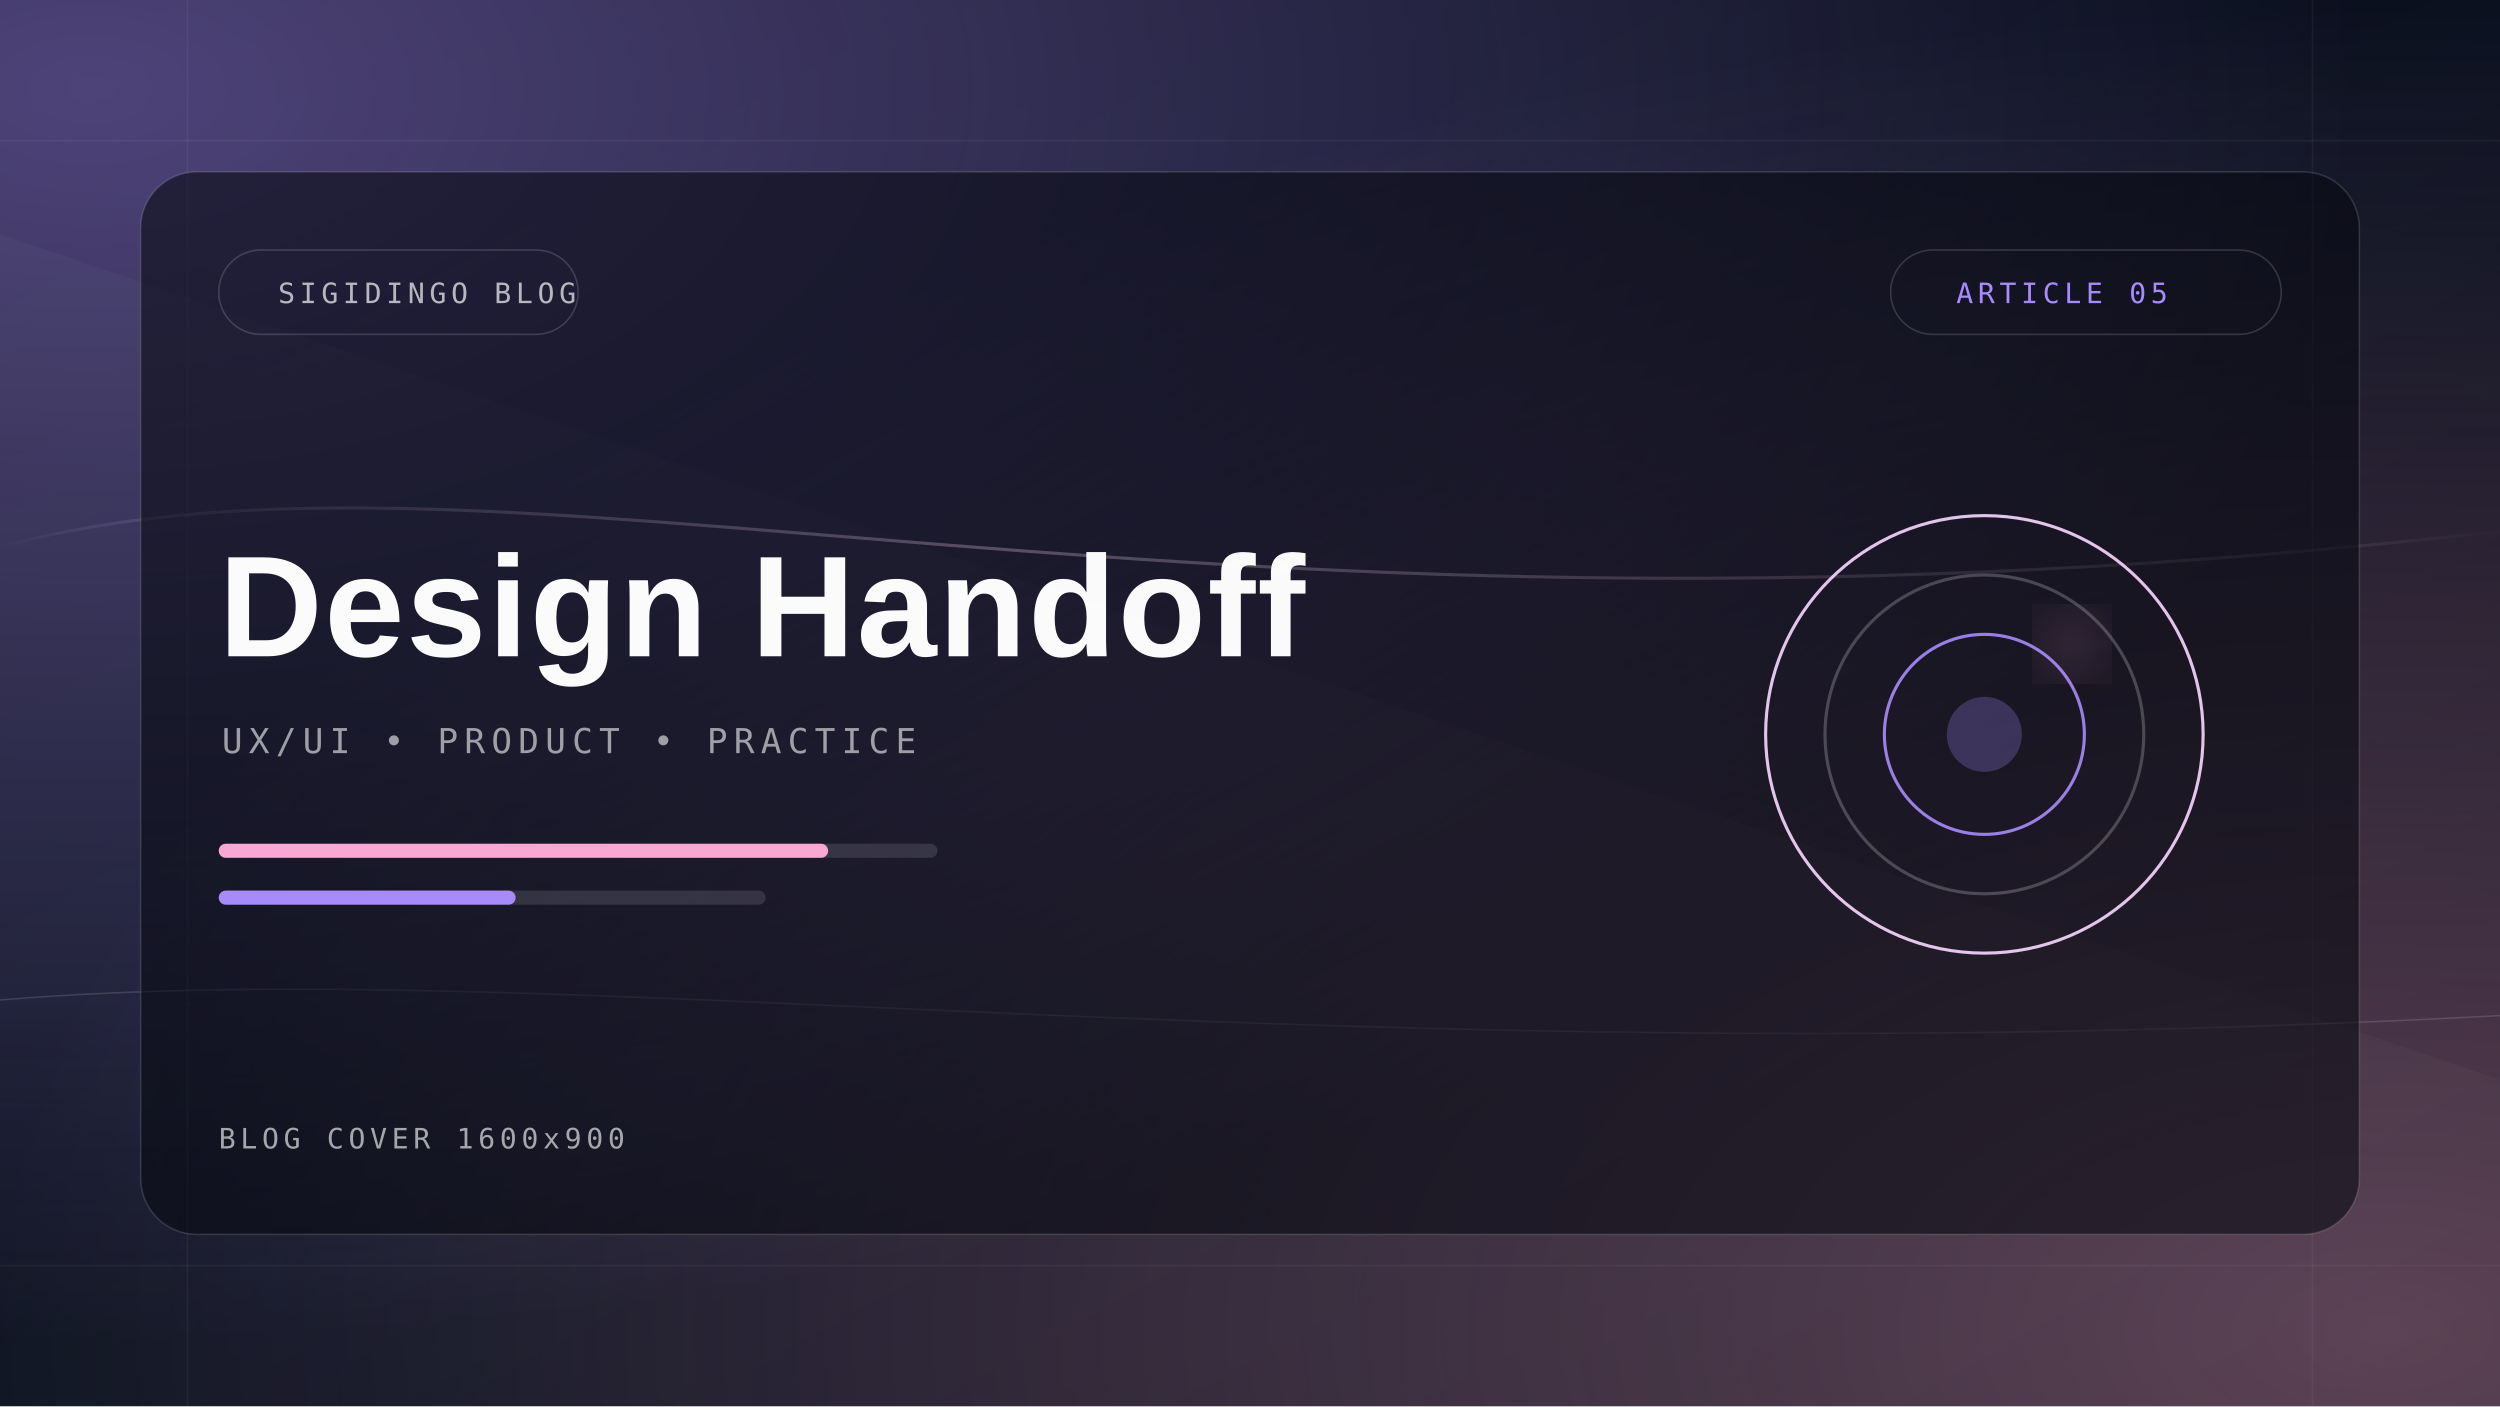
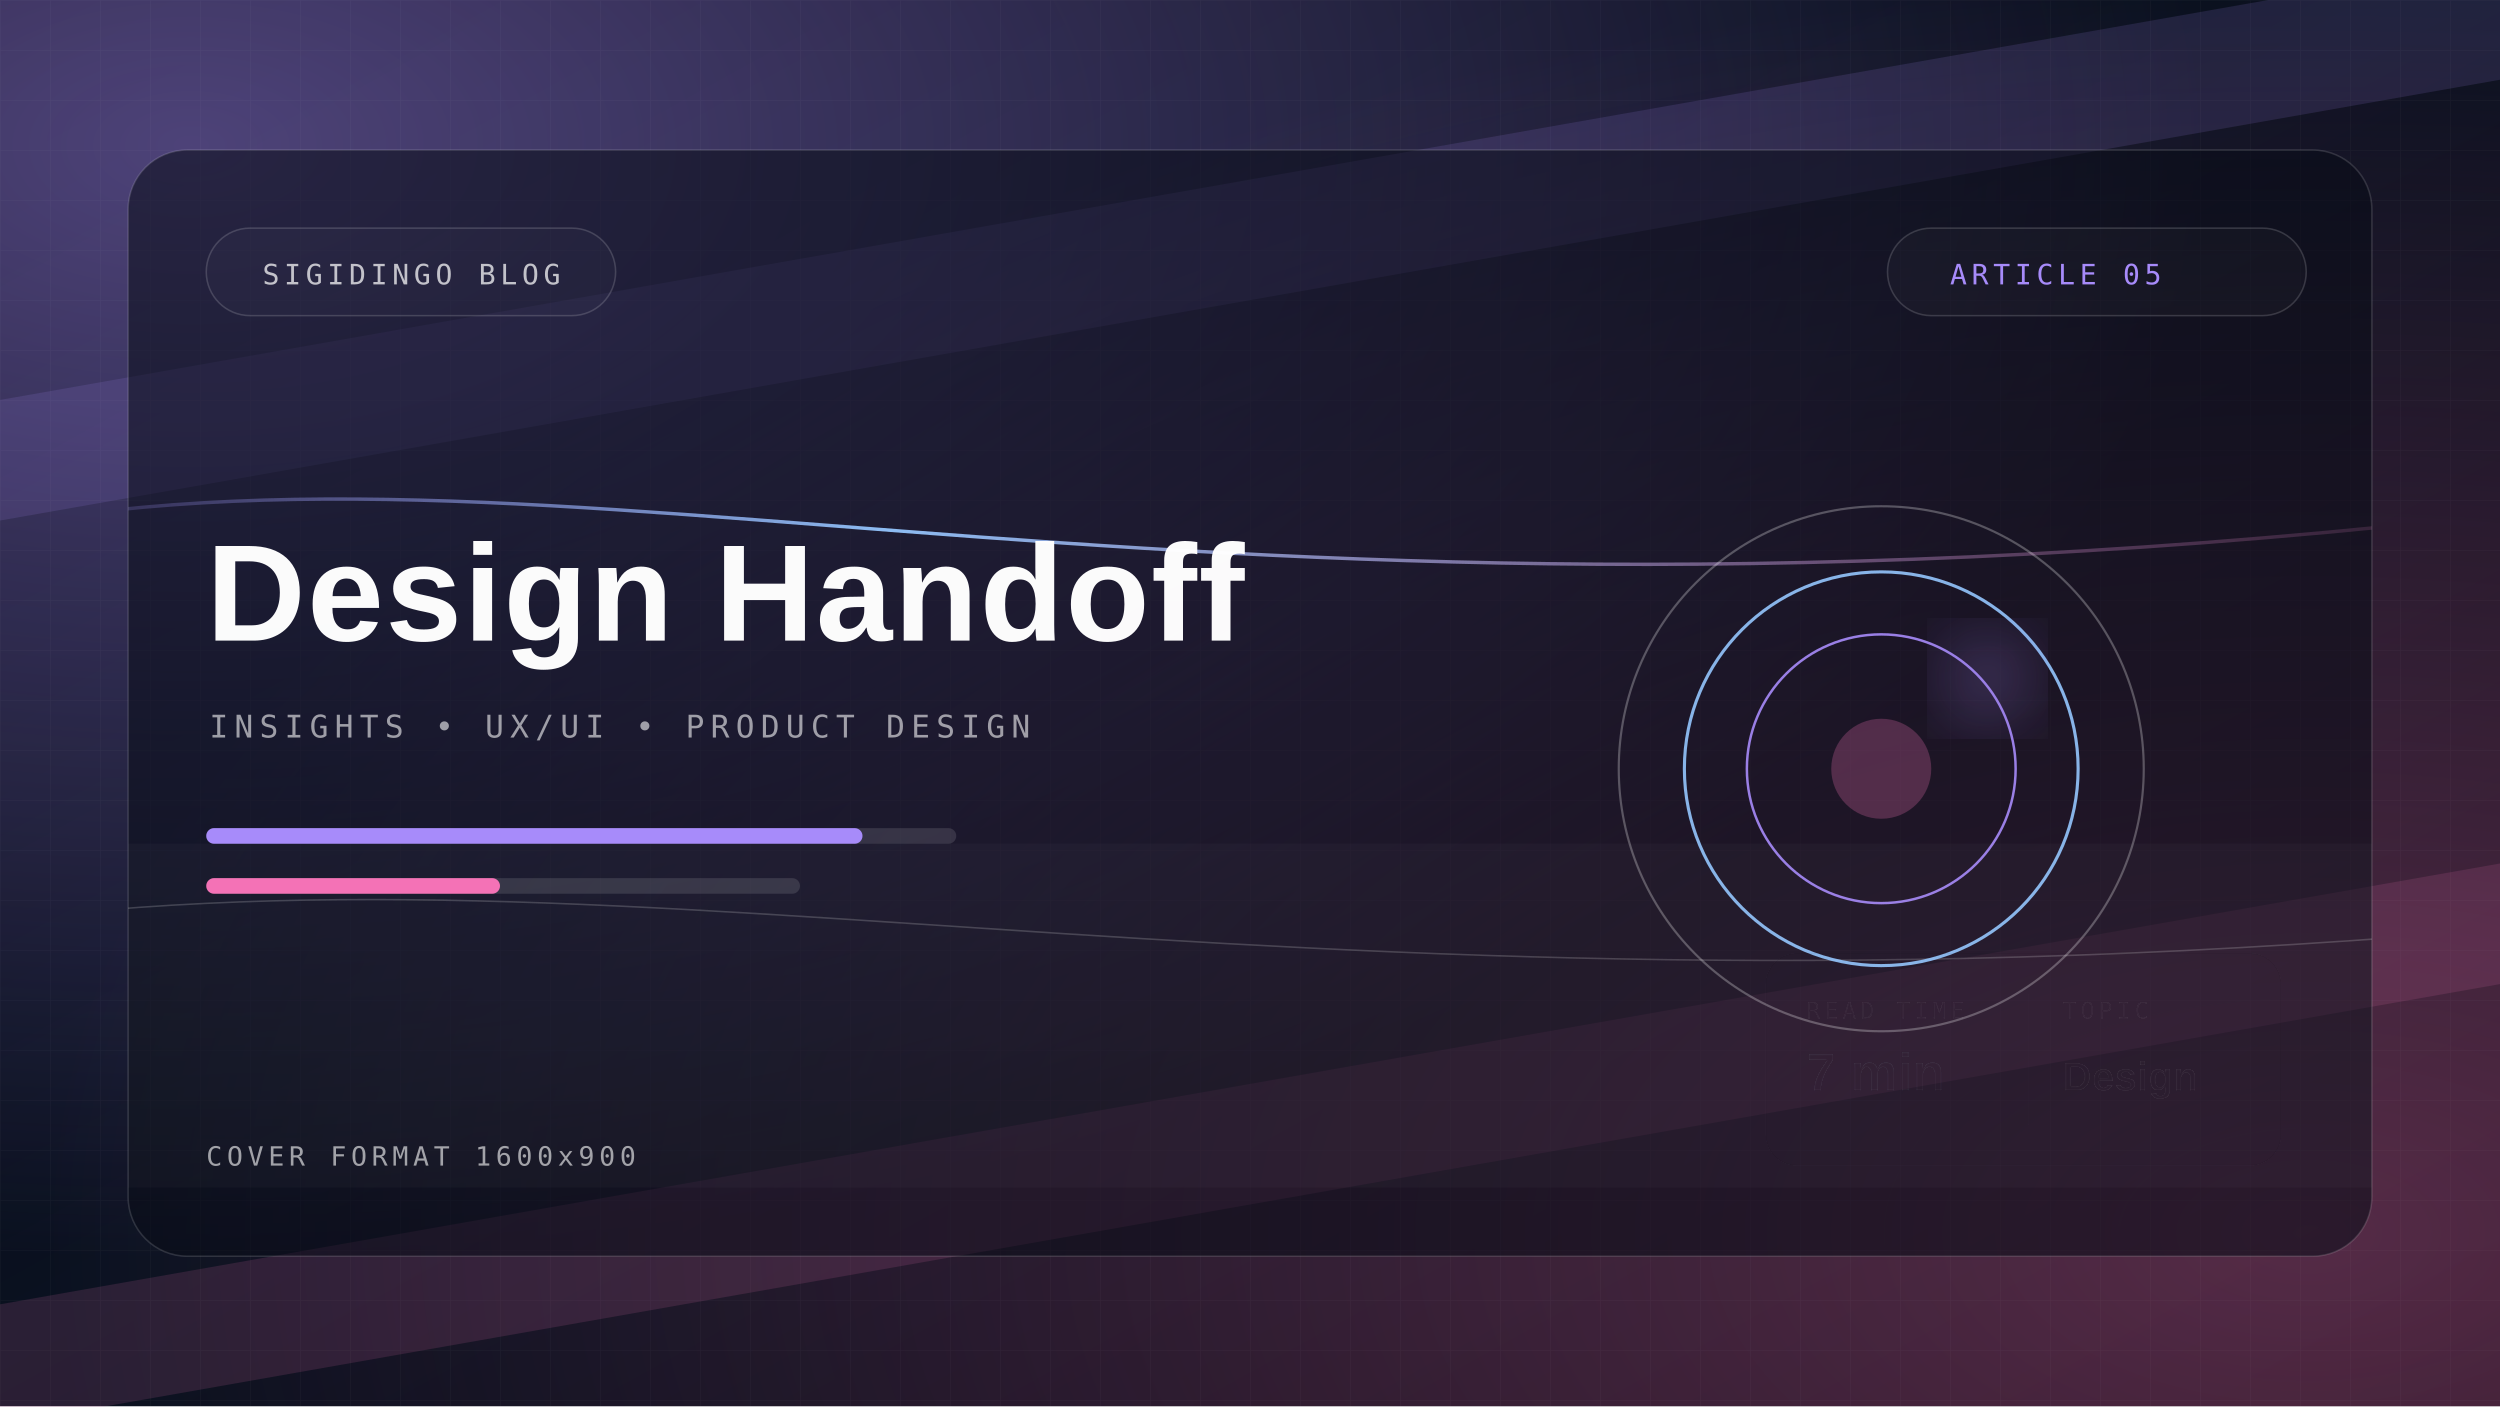
<svg xmlns="http://www.w3.org/2000/svg" width="1600" height="900" viewBox="0 0 1600 900">
  <defs>
    <linearGradient id="bg-5" x1="0" y1="0" x2="1" y2="1">
-       <stop offset="0%" stop-color="#070A12" />
-       <stop offset="52%" stop-color="#0B1120" />
-       <stop offset="100%" stop-color="#05070D" />
+       <stop offset="0%" stop-color="#03050B" />
+       <stop offset="48%" stop-color="#0A1120" />
+       <stop offset="100%" stop-color="#02040A" />
    </linearGradient>
-     <radialGradient id="haloA-5" cx="0.04" cy="0.06" r="0.9">
-       <stop offset="0%" stop-color="#A78BFA" stop-opacity="0.44" />
+     <radialGradient id="glowA-5" cx="0.08" cy="0.1" r="0.8">
+       <stop offset="0%" stop-color="#A78BFA" stop-opacity="0.45" />
      <stop offset="100%" stop-color="#A78BFA" stop-opacity="0" />
    </radialGradient>
-     <radialGradient id="haloB-5" cx="0.95" cy="0.95" r="0.95">
-       <stop offset="0%" stop-color="#F9A8D4" stop-opacity="0.34" />
-       <stop offset="100%" stop-color="#F9A8D4" stop-opacity="0" />
+     <radialGradient id="glowB-5" cx="0.92" cy="0.88" r="0.9">
+       <stop offset="0%" stop-color="#F472B6" stop-opacity="0.34" />
+       <stop offset="100%" stop-color="#F472B6" stop-opacity="0" />
    </radialGradient>
-     <linearGradient id="beam-5" x1="0" y1="0" x2="1" y2="0">
-       <stop offset="0%" stop-color="#F8D8FF" stop-opacity="0" />
-       <stop offset="40%" stop-color="#F8D8FF" stop-opacity="0.95" />
-       <stop offset="100%" stop-color="#F8D8FF" stop-opacity="0" />
+     <linearGradient id="accent-5" x1="0" y1="0" x2="1" y2="0">
+       <stop offset="0%" stop-color="#A78BFA" stop-opacity="0" />
+       <stop offset="35%" stop-color="#93C5FD" stop-opacity="0.95" />
+       <stop offset="100%" stop-color="#F472B6" stop-opacity="0" />
    </linearGradient>
-     <filter id="soft-5" x="-20%" y="-20%" width="140%" height="140%">
-       <feGaussianBlur stdDeviation="24" />
+     <filter id="blur-5" x="-30%" y="-30%" width="160%" height="160%">
+       <feGaussianBlur stdDeviation="26" />
    </filter>
+     <filter id="inner-5" x="-20%" y="-20%" width="140%" height="140%">
+       <feGaussianBlur in="SourceGraphic" stdDeviation="0.6" result="blur" />
+       <feComposite in="SourceGraphic" in2="blur" operator="arithmetic" k2="1" k3="-1" />
+     </filter>
+     <pattern id="grid-5" width="32" height="32" patternUnits="userSpaceOnUse">
+       <path d="M32 0H0V32" fill="none" stroke="rgba(255,255,255,0.035)" stroke-width="1" />
+     </pattern>
+     <clipPath id="mainClip-5">
+       <rect x="82" y="96" width="1436" height="708" rx="38" />
+     </clipPath>
  </defs>
  <rect width="1600" height="900" fill="url(#bg-5)" />
-   <rect width="1600" height="900" fill="url(#haloA-5)" />
-   <rect width="1600" height="900" fill="url(#haloB-5)" />
-   <g stroke="rgba(255,255,255,0.05)" stroke-width="1">
-     <line x1="0" y1="90" x2="1600" y2="90" />
-     <line x1="0" y1="810" x2="1600" y2="810" />
-     <line x1="120" y1="0" x2="120" y2="900" />
-     <line x1="1480" y1="0" x2="1480" y2="900" />
+   <rect width="1600" height="900" fill="url(#glowA-5)" />
+   <rect width="1600" height="900" fill="url(#glowB-5)" />
+   <rect width="1600" height="900" fill="url(#grid-5)" />
+   <g transform="rotate(-10,800,450)" opacity="0.14">
+     <rect x="-120" y="120" width="1900" height="76" fill="#A78BFA" />
+     <rect x="-120" y="690" width="1900" height="76" fill="#F472B6" />
  </g>
-   <g opacity="0.8">
-     <path d="M0 150 L1600 691 L1600 900 L0 900 Z" fill="rgba(255,255,255,0.03)" />
-     <path d="M0 350 C320 264, 760 436, 1600 340" stroke="url(#beam-5)" stroke-width="2" fill="none" />
-     <path d="M0 640 C360 610, 840 690, 1600 650" stroke="rgba(255,255,255,0.17)" stroke-width="1" fill="none" />
+   <rect x="82" y="96" width="1436" height="708" rx="38" fill="rgba(8,12,22,0.55)" stroke="rgba(255,255,255,0.14)" />
+   <g clip-path="url(#mainClip-5)">
+     <path d="M-40 345 C360 255, 760 441, 1700 317" stroke="url(#accent-5)" stroke-width="2.2" fill="none" />
+     <path d="M-40 595 C420 525, 840 675, 1700 585" stroke="rgba(255,255,255,0.18)" stroke-width="1" fill="none" />
+     <rect x="0" y="540" width="1600" height="220" fill="rgba(255,255,255,0.025)" />
+     <g opacity="0.9">
+       <circle cx="1204" cy="492" r="168" fill="none" stroke="rgba(255,255,255,0.3)" stroke-width="1.4" />
+       <circle cx="1204" cy="492" r="126" fill="none" stroke="#93C5FD" stroke-width="2" />
+       <circle cx="1204" cy="492" r="86" fill="none" stroke="#A78BFA" stroke-width="1.6" />
+       <circle cx="1204" cy="492" r="32" fill="#F472B6" fill-opacity="0.28" />
+       <circle cx="1272" cy="434" r="24" fill="#A78BFA" fill-opacity="0.5" filter="url(#blur-5)" />
+     </g>
  </g>
-   <rect x="90" y="110" width="1420" height="680" rx="36" fill="rgba(7,10,18,0.58)" stroke="rgba(255,255,255,0.14)" />
-   <path d="M130 212 H1470" stroke="url(#beam-5)" stroke-width="2" />
-   <path d="M130 690 H1470" stroke="url(#beam-5)" stroke-width="2" />
-   <g fill="none" stroke="rgba(255,255,255,0.16)">
-     <rect x="140" y="160" width="230" height="54" rx="27" />
-     <rect x="1210" y="160" width="250" height="54" rx="27" />
+   <g>
+     <rect x="132" y="146" width="262" height="56" rx="28" fill="rgba(255,255,255,0.02)" stroke="rgba(255,255,255,0.16)" />
+     <rect x="1208" y="146" width="268" height="56" rx="28" fill="rgba(255,255,255,0.02)" stroke="rgba(255,255,255,0.16)" />
+     <text x="168" y="182" font-family="Consolas, monospace" font-size="18" letter-spacing="3" fill="rgba(255,255,255,0.72)">SIGIDINGO BLOG</text>
+     <text x="1248" y="182" font-family="Consolas, monospace" font-size="18" letter-spacing="3" fill="#A78BFA">ARTICLE 05</text>
  </g>
-   <text x="178" y="194" font-family="Consolas, monospace" font-size="18" letter-spacing="3" fill="rgba(255,255,255,0.68)">SIGIDINGO BLOG</text>
-   <text x="1252" y="194" font-family="Consolas, monospace" font-size="18" letter-spacing="3" fill="#A78BFA">ARTICLE 05</text>
-   <text x="140" y="420" font-family="Sora, Arial, sans-serif" font-weight="700" font-size="92" letter-spacing="1.2" fill="rgba(255,255,255,0.98)">Design Handoff</text>
-   <text x="142" y="482" font-family="Consolas, monospace" font-size="22" letter-spacing="4" fill="rgba(255,255,255,0.58)">UX/UI  •  PRODUCT  •  PRACTICE</text>
  <g>
-     <rect x="140" y="540" width="460" height="9" rx="4.5" fill="rgba(255,255,255,0.12)" />
-     <rect x="140" y="540" width="390" height="9" rx="4.5" fill="#F9A8D4" />
-     <rect x="140" y="570" width="350" height="9" rx="4.5" fill="rgba(255,255,255,0.12)" />
-     <rect x="140" y="570" width="190" height="9" rx="4.5" fill="#A78BFA" />
+     <text x="132" y="410" font-family="Sora, Arial, sans-serif" font-weight="700" font-size="88" letter-spacing="1.1" fill="rgba(255,255,255,0.98)">Design Handoff</text>
+     <text x="134" y="472" font-family="Consolas, monospace" font-size="20" letter-spacing="4" fill="rgba(255,255,255,0.58)">INSIGHTS  •  UX/UI  •  PRODUCT DESIGN</text>
+     <rect x="132" y="530" width="480" height="10" rx="5" fill="rgba(255,255,255,0.12)" />
+     <rect x="132" y="530" width="420" height="10" rx="5" fill="#A78BFA" />
+     <rect x="132" y="562" width="380" height="10" rx="5" fill="rgba(255,255,255,0.12)" />
+     <rect x="132" y="562" width="188" height="10" rx="5" fill="#F472B6" />
  </g>
-   <g opacity="0.9">
-     <circle cx="1270" cy="470" r="140" fill="none" stroke="#F8D8FF" stroke-width="2" />
-     <circle cx="1270" cy="470" r="102" fill="none" stroke="rgba(255,255,255,0.24)" stroke-width="2" />
-     <circle cx="1270" cy="470" r="64" fill="none" stroke="#A78BFA" stroke-width="2" />
-     <circle cx="1270" cy="470" r="24" fill="#A78BFA" fill-opacity="0.28" />
-     <circle cx="1326" cy="412" r="18" fill="#F9A8D4" fill-opacity="0.45" filter="url(#soft-5)" />
+   <g transform="translate(1130,610)" filter="url(#inner-5)">
+     <rect x="0" y="0" width="330" height="136" rx="20" fill="rgba(7,11,20,0.5)" stroke="rgba(255,255,255,0.16)" />
+     <text x="26" y="42" font-family="Consolas, monospace" font-size="15" letter-spacing="2.5" fill="rgba(255,255,255,0.65)">READ TIME</text>
+     <text x="26" y="88" font-family="Sora, Arial, sans-serif" font-weight="600" font-size="34" fill="#93C5FD">7 min</text>
+     <line x1="168" y1="26" x2="168" y2="110" stroke="rgba(255,255,255,0.12)" />
+     <text x="190" y="42" font-family="Consolas, monospace" font-size="15" letter-spacing="2.5" fill="rgba(255,255,255,0.65)">TOPIC</text>
+     <text x="190" y="88" font-family="Sora, Arial, sans-serif" font-weight="600" font-size="26" fill="rgba(255,255,255,0.94)">Design</text>
  </g>
-   <text x="140" y="735" font-family="Consolas, monospace" font-size="18" letter-spacing="3" fill="rgba(255,255,255,0.62)">BLOG COVER 1600x900</text>
+   <text x="132" y="746" font-family="Consolas, monospace" font-size="17" letter-spacing="3" fill="rgba(255,255,255,0.6)">COVER FORMAT 1600x900</text>
</svg>
